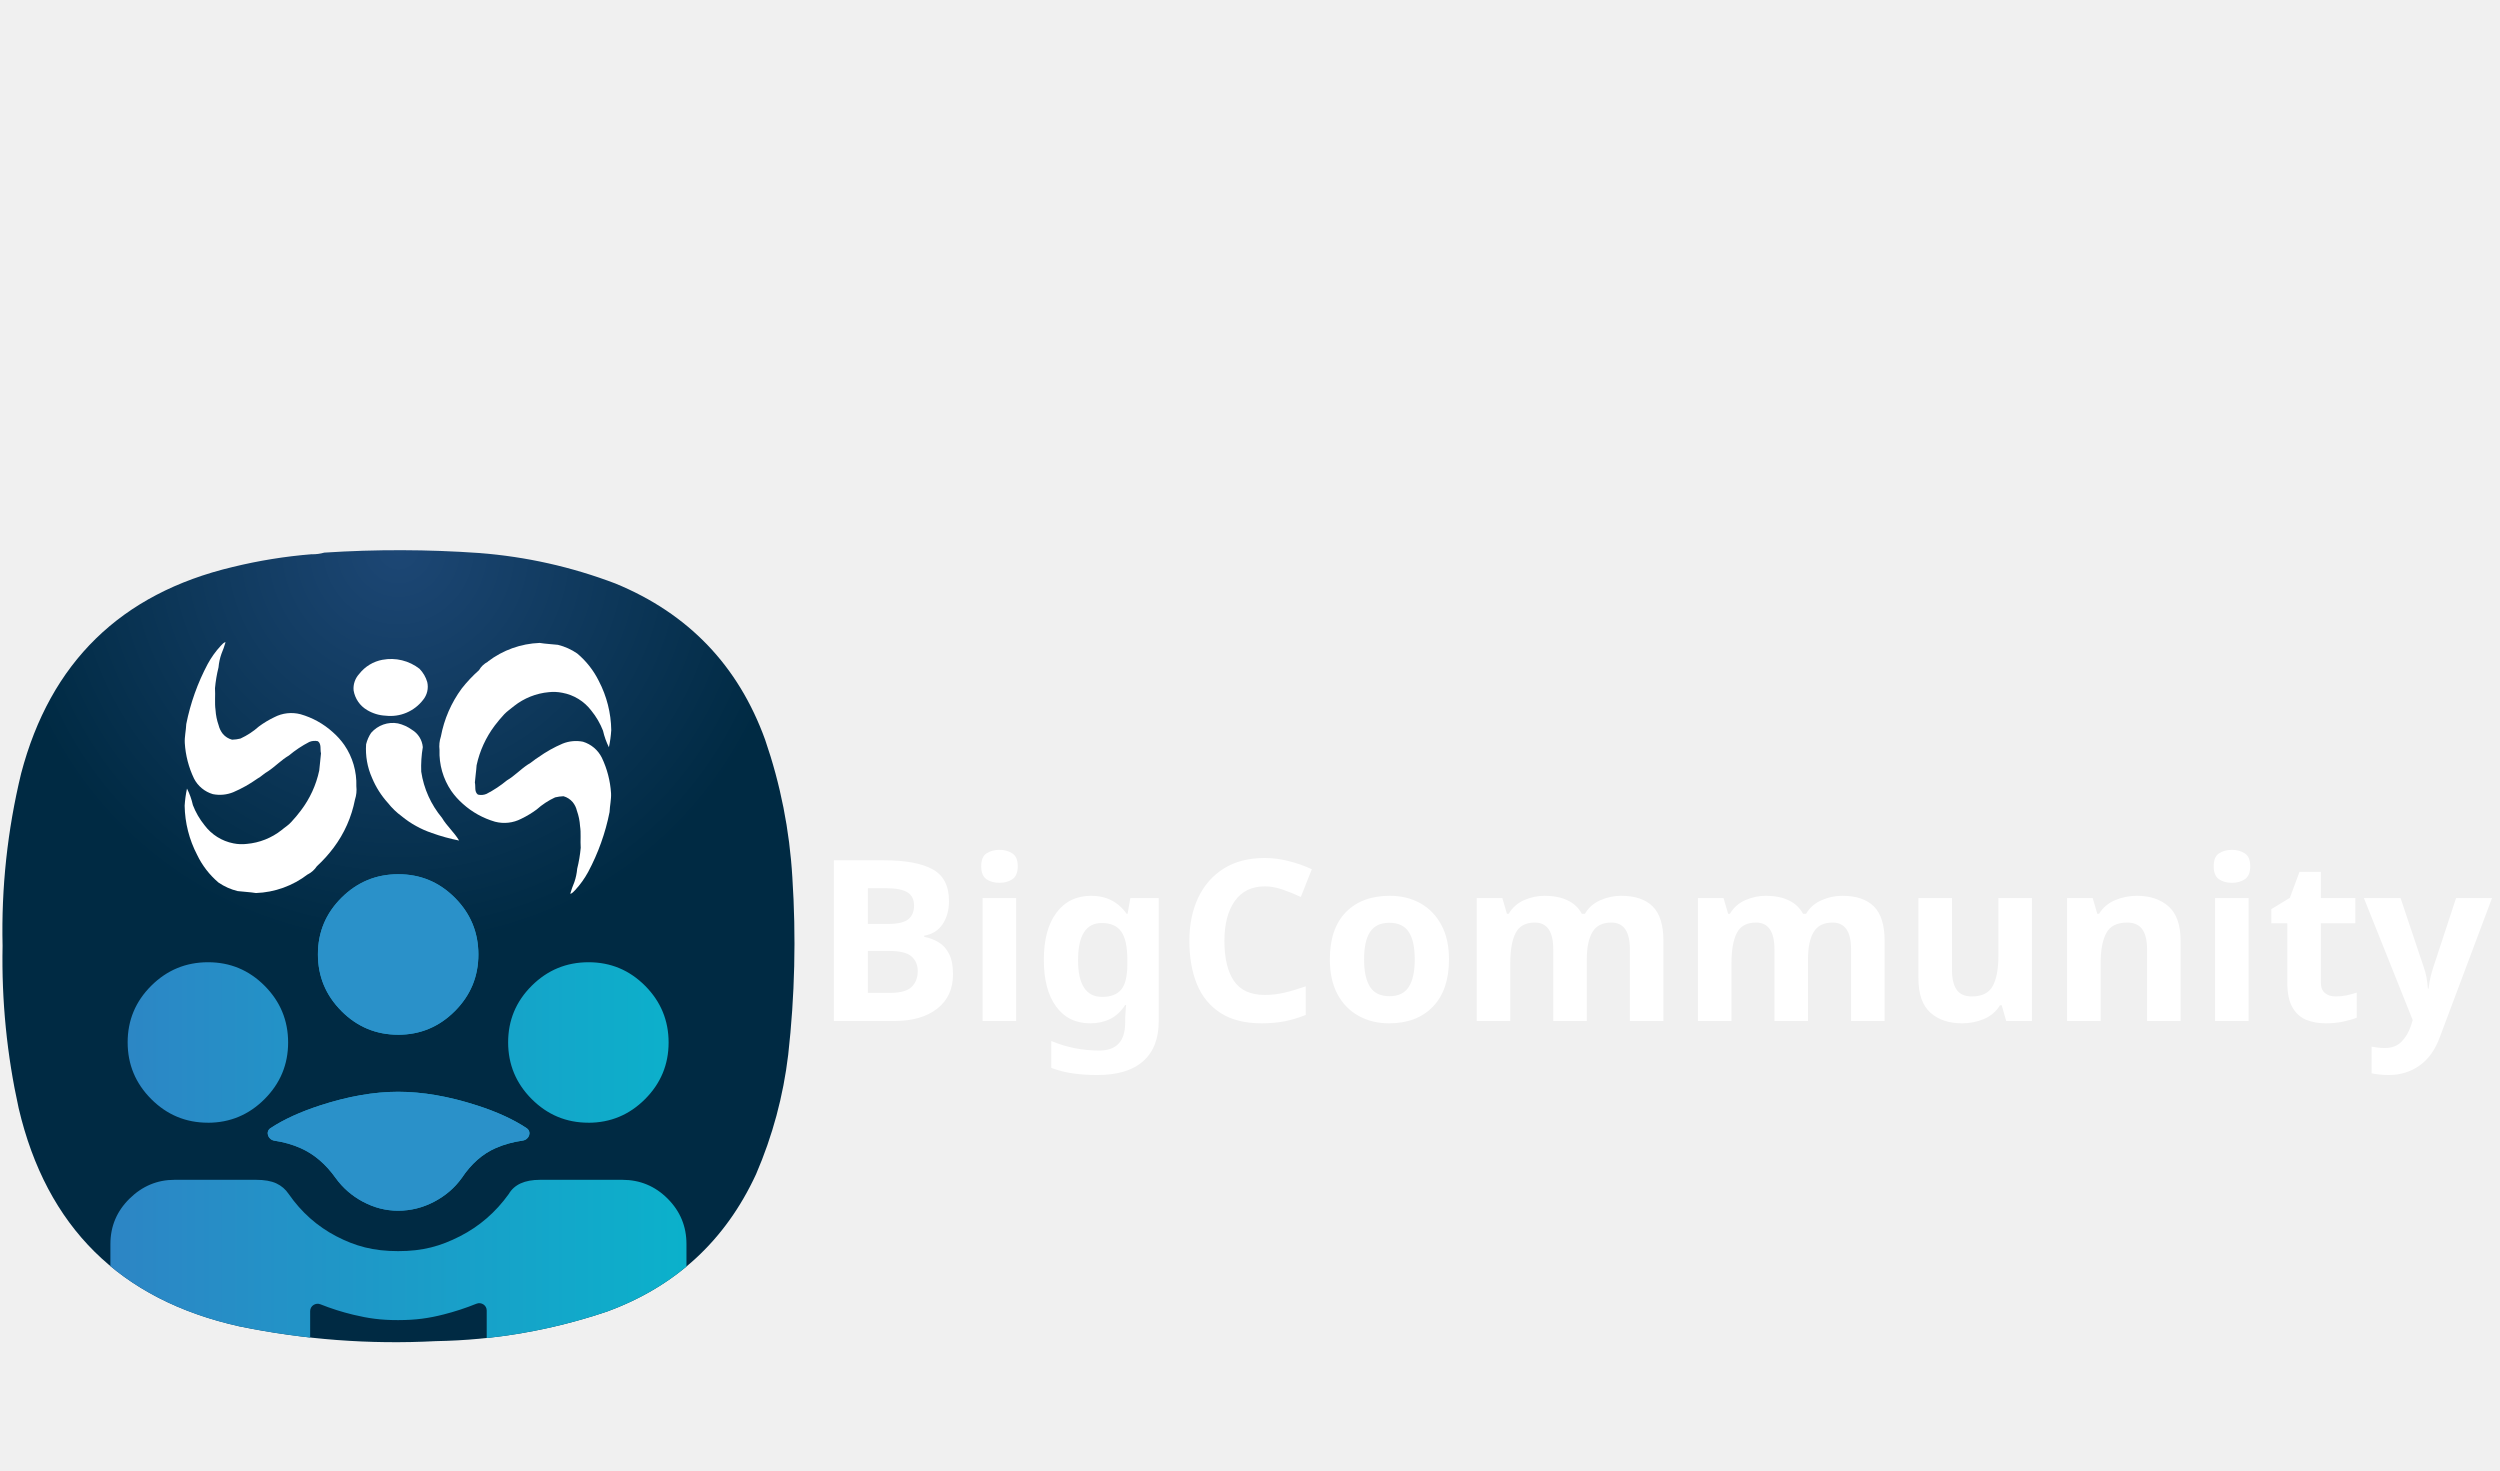
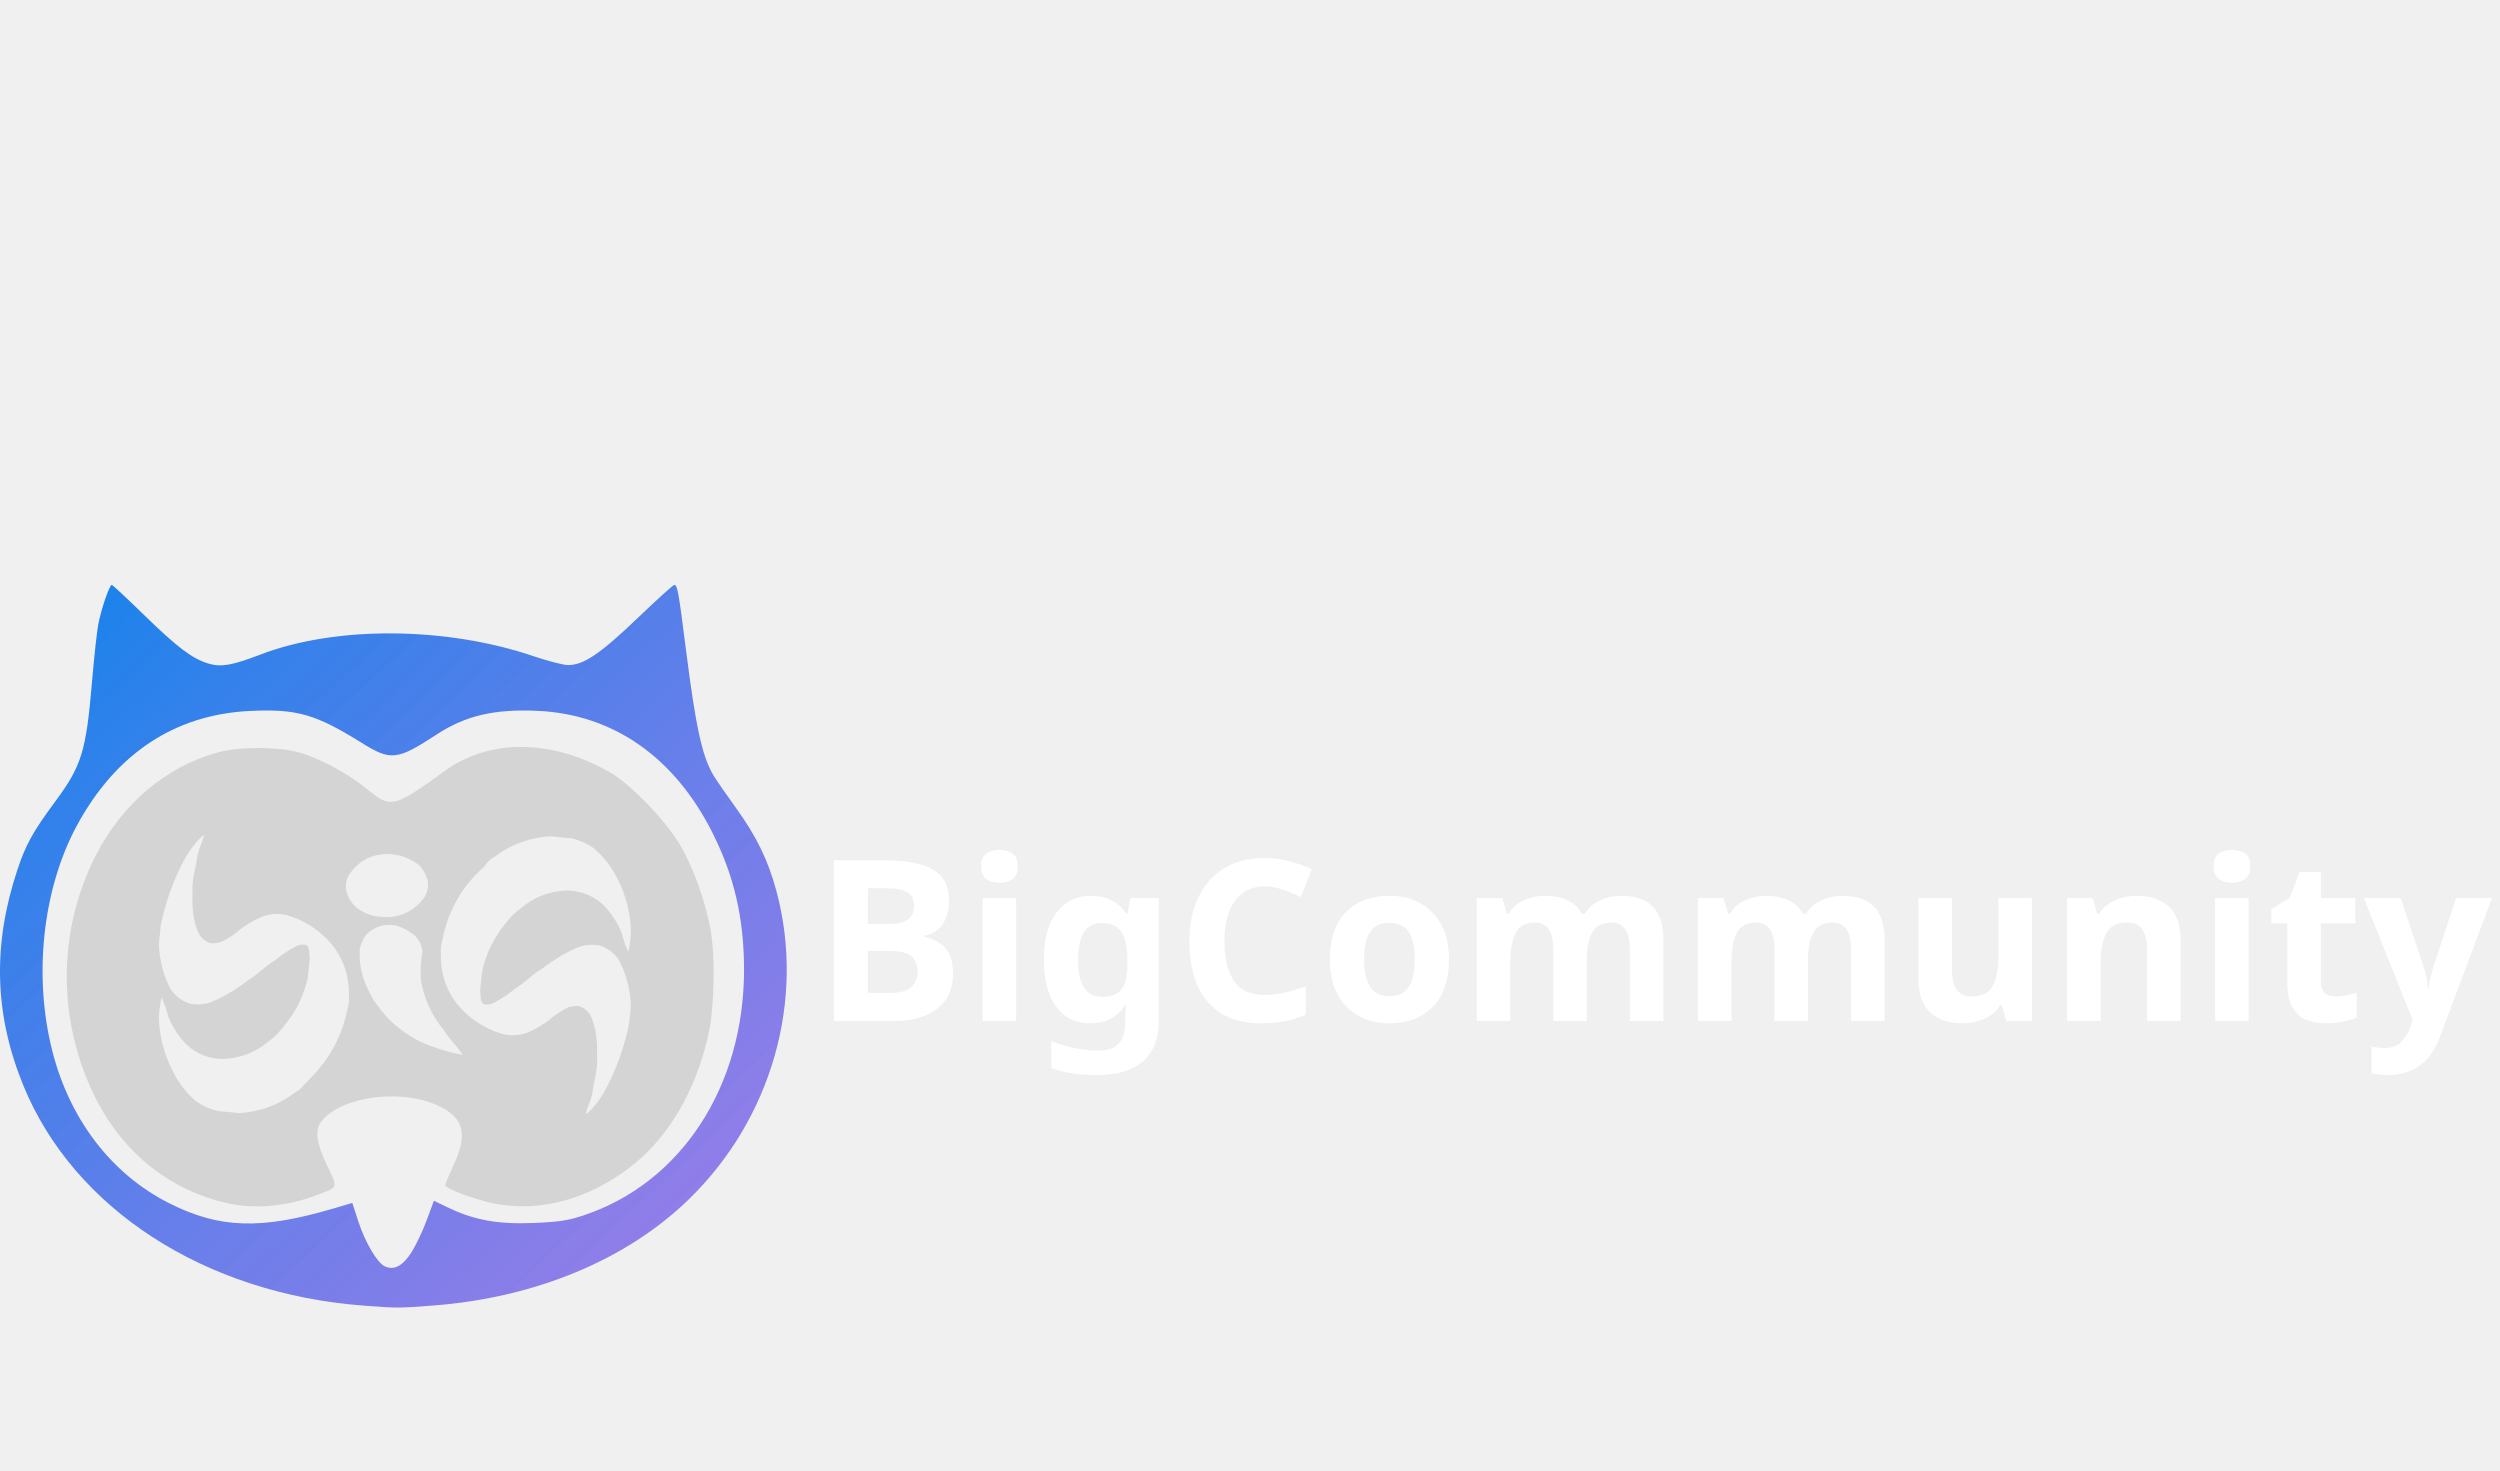
- <svg xmlns="http://www.w3.org/2000/svg" version="1.2" width="340" height="200" id="svg2" xml:space="preserve">
+ <svg xmlns="http://www.w3.org/2000/svg" xmlns:xlink="http://www.w3.org/1999/xlink" version="1.2" width="340" height="200" id="svg2" xml:space="preserve">
  <defs id="defs4">
    <radialGradient id="a-6" cx="0" cy="0" r="1" fx="0" fy="0" gradientTransform="matrix(-0.5226837,146.8013,-146.8013,-0.5226837,144.6632,-31.00048)" gradientUnits="userSpaceOnUse" spreadMethod="pad">
      <stop offset="0" style="stop-opacity:1;stop-color:#002a43" id="stop7-1" />
      <stop offset="1" style="stop-opacity:1;stop-color:#2c2d3d" id="stop8-8" />
    </radialGradient>
    <linearGradient id="b" x1="70.74" x2="304.39" y1="207.69" y2="456.44" gradientTransform="matrix(0.01252805,4.4605909e-5,4.4605909e-5,-0.01252805,8.880577,20.19845)" gradientUnits="userSpaceOnUse" spreadMethod="pad">
      <stop offset="0" style="stop-opacity:1;stop-color:#2d85c6" id="stop1" />
      <stop offset="1" style="stop-opacity:1;stop-color:#04bacc" id="stop2" />
    </linearGradient>
    <linearGradient id="c" x1="146.39" x2="380.04" y1="136.63" y2="385.38" gradientTransform="matrix(0.01252805,4.4605909e-5,-4.4605909e-5,0.01252805,8.693755,13.56222)" gradientUnits="userSpaceOnUse" spreadMethod="pad">
      <stop offset="0" style="stop-opacity:1;stop-color:#2d85c6" id="stop3" />
      <stop offset="1" style="stop-opacity:1;stop-color:#04bacc" id="stop4" />
    </linearGradient>
    <linearGradient id="d" x1="127.32" x2="360.97" y1="154.54" y2="403.29" gradientTransform="matrix(0.01252805,4.4605909e-5,-4.4605909e-5,0.01252805,8.693755,13.56222)" gradientUnits="userSpaceOnUse" spreadMethod="pad">
      <stop offset="0" style="stop-opacity:1;stop-color:#2d85c6" id="stop5" />
      <stop offset="1" style="stop-opacity:1;stop-color:#04bacc" id="stop6" />
    </linearGradient>
    <radialGradient id="a-6-7" cx="0" cy="0" r="1" fx="0" fy="0" gradientTransform="matrix(-0.5226837,146.8013,-146.8013,-0.5226837,144.6632,-31.00048)" gradientUnits="userSpaceOnUse" spreadMethod="pad">
      <stop offset="0" style="stop-opacity:1;stop-color:#002a43" id="stop7-1-5" />
      <stop offset="1" style="stop-opacity:1;stop-color:#2c2d3d" id="stop8-8-9" />
    </radialGradient>
    <radialGradient id="paint0_radial_313_57" cx="0" cy="0" r="1" gradientUnits="userSpaceOnUse" gradientTransform="matrix(0,11,-11,0,301,318)">
      <stop stop-color="#1D4775" id="stop8" />
      <stop offset="1" stop-color="#002A43" id="stop9" />
    </radialGradient>
    <linearGradient id="paint1_linear_313_57" x1="4" y1="16" x2="20" y2="16" gradientUnits="userSpaceOnUse" gradientTransform="translate(289,317)">
      <stop stop-color="#2D85C5" id="stop10" />
      <stop offset="1" stop-color="#0BB1CB" id="stop11" />
    </linearGradient>
    <radialGradient id="a-6-1" cx="0" cy="0" r="1" fx="0" fy="0" gradientTransform="matrix(-0.5226837,146.8013,-146.8013,-0.5226837,144.6632,-31.00048)" gradientUnits="userSpaceOnUse" spreadMethod="pad">
      <stop offset="0" style="stop-opacity:1;stop-color:#002a43" id="stop7-1-0" />
      <stop offset="1" style="stop-opacity:1;stop-color:#2c2d3d" id="stop8-8-6" />
    </radialGradient>
+     <linearGradient xlink:href="#linearGradient14" id="linearGradient29" gradientUnits="userSpaceOnUse" gradientTransform="matrix(1.30893,0,0,1.30893,-36.65005,-52.68836)" x1="30.606" y1="41" x2="46.336" y2="57.842" />
+     <linearGradient id="linearGradient14">
+       <stop style="stop-color:#1d82eb;stop-opacity:1" offset="0" id="stop13" />
+       <stop style="stop-color:#9167e7;stop-opacity:0.835" offset="1" id="stop14" />
+     </linearGradient>
  </defs>
-   <g id="g3" transform="matrix(4.896476,0,0,4.896476,-1419.652,-1482.255)">
-     <path fill-rule="evenodd" clip-rule="evenodd" d="m 298.596,318.114 c 0.12,0.001 0.234,-0.014 0.344,-0.046 1.436,-0.094 2.871,-0.09 4.307,0.011 1.302,0.101 2.562,0.384 3.78,0.847 2.026,0.834 3.412,2.28 4.158,4.339 0.427,1.24 0.679,2.514 0.756,3.824 0.107,1.645 0.069,3.286 -0.115,4.923 -0.137,1.151 -0.435,2.258 -0.893,3.32 -0.851,1.843 -2.229,3.113 -4.135,3.813 -1.545,0.522 -3.133,0.797 -4.765,0.824 -1.836,0.096 -3.653,-0.042 -5.453,-0.412 -3.312,-0.738 -5.354,-2.757 -6.128,-6.057 -0.328,-1.486 -0.477,-2.989 -0.447,-4.511 -0.037,-1.618 0.135,-3.214 0.515,-4.786 0.811,-3.086 2.77,-4.998 5.876,-5.736 0.724,-0.177 1.457,-0.295 2.199,-0.355 z" fill="url(#paint0_radial_313_57)" id="path1" style="fill:url(#paint0_radial_313_57)" />
-     <path fill-rule="evenodd" clip-rule="evenodd" d="m 298.548,339.87 c -0.658,-0.073 -1.314,-0.177 -1.968,-0.311 -1.43,-0.319 -2.623,-0.876 -3.58,-1.672 v -0.616 c 0,-0.491 0.177,-0.911 0.531,-1.26 0.354,-0.349 0.771,-0.523 1.252,-0.523 h 2.262 c 0.233,0 0.421,0.033 0.563,0.099 0.142,0.066 0.257,0.165 0.345,0.297 0.352,0.506 0.793,0.897 1.321,1.172 0.528,0.275 1.028,0.413 1.718,0.413 0.69,-1e-4 1.177,-0.138 1.717,-0.413 0.539,-0.275 0.991,-0.666 1.354,-1.172 0.077,-0.132 0.188,-0.231 0.332,-0.297 0.144,-0.066 0.325,-0.099 0.543,-0.099 h 2.279 c 0.491,0 0.911,0.174 1.26,0.523 0.349,0.349 0.523,0.769 0.523,1.26 v 0.627 c -0.633,0.526 -1.367,0.942 -2.202,1.249 -1.093,0.369 -2.209,0.615 -3.346,0.737 -10e-5,-0.003 -10e-5,-0.006 -10e-5,-0.009 v -0.757 c 0,-0.146 -0.151,-0.243 -0.286,-0.188 -0.296,0.12 -0.6,0.219 -0.911,0.298 -0.413,0.105 -0.765,0.156 -1.261,0.157 -0.49,9e-4 -0.832,-0.05 -1.246,-0.149 -0.313,-0.075 -0.618,-0.172 -0.914,-0.29 -0.135,-0.054 -0.286,0.043 -0.286,0.189 z m 2.444,-8.412 c -0.613,0 -1.137,-0.219 -1.574,-0.656 -0.437,-0.438 -0.655,-0.963 -0.655,-1.577 0,-0.613 0.219,-1.137 0.656,-1.572 0.438,-0.435 0.963,-0.652 1.577,-0.652 0.613,0 1.137,0.218 1.572,0.655 0.435,0.437 0.652,0.962 0.652,1.574 0,0.613 -0.218,1.137 -0.655,1.574 -0.437,0.437 -0.962,0.655 -1.574,0.655 z m -5.284,2.444 c -0.613,0 -1.138,-0.219 -1.574,-0.656 -0.437,-0.438 -0.655,-0.963 -0.655,-1.577 0,-0.613 0.219,-1.137 0.656,-1.572 0.438,-0.435 0.963,-0.652 1.577,-0.652 0.613,0 1.137,0.218 1.572,0.655 0.435,0.437 0.652,0.962 0.652,1.574 0,0.613 -0.219,1.137 -0.656,1.574 -0.437,0.437 -0.962,0.655 -1.574,0.655 z m 10.568,0 c -0.613,0 -1.137,-0.219 -1.574,-0.656 -0.437,-0.438 -0.655,-0.963 -0.655,-1.577 0,-0.613 0.219,-1.137 0.656,-1.572 0.438,-0.435 0.963,-0.652 1.577,-0.652 0.613,0 1.137,0.218 1.572,0.655 0.435,0.437 0.652,0.962 0.652,1.574 0,0.613 -0.218,1.137 -0.655,1.574 -0.437,0.437 -0.962,0.655 -1.574,0.655 z m -6.258,2.196 c 0.308,0.165 0.632,0.248 0.972,0.248 0.352,0 0.685,-0.083 1,-0.248 0.315,-0.165 0.571,-0.385 0.769,-0.66 0.264,-0.396 0.581,-0.674 0.949,-0.834 0.23,-0.1 0.479,-0.168 0.745,-0.206 0.179,-0.025 0.258,-0.244 0.107,-0.345 -0.361,-0.24 -0.819,-0.451 -1.374,-0.63 -0.782,-0.253 -1.514,-0.38 -2.195,-0.38 -0.67,0 -1.393,0.127 -2.17,0.38 -0.549,0.179 -1.006,0.388 -1.371,0.628 -0.152,0.1 -0.074,0.323 0.106,0.35 0.263,0.039 0.508,0.109 0.735,0.211 0.369,0.165 0.691,0.44 0.966,0.826 0.198,0.275 0.451,0.495 0.759,0.66 z" fill="url(#paint1_linear_313_57)" id="path2" style="fill:url(#paint1_linear_313_57)" />
-     <path d="m 300.017,336.098 c 0.308,0.165 0.632,0.248 0.972,0.248 0.352,0 0.685,-0.083 1,-0.248 0.315,-0.165 0.571,-0.385 0.769,-0.66 0.264,-0.396 0.581,-0.674 0.949,-0.834 0.23,-0.1 0.479,-0.168 0.745,-0.206 0.179,-0.025 0.258,-0.244 0.107,-0.345 -0.361,-0.24 -0.819,-0.451 -1.374,-0.63 -0.782,-0.253 -1.514,-0.38 -2.195,-0.38 -0.67,0 -1.393,0.127 -2.17,0.38 -0.549,0.179 -1.006,0.388 -1.371,0.628 -0.152,0.1 -0.074,0.323 0.106,0.35 0.263,0.039 0.508,0.109 0.735,0.211 0.369,0.165 0.691,0.44 0.966,0.826 0.198,0.275 0.451,0.495 0.759,0.66 z" fill="#2a91c9" id="path3" />
-     <path d="m 299.418,330.802 c 0.437,0.438 0.961,0.656 1.574,0.656 0.612,0 1.137,-0.218 1.574,-0.655 0.437,-0.437 0.655,-0.961 0.655,-1.574 0,-0.612 -0.217,-1.137 -0.652,-1.574 -0.435,-0.437 -0.959,-0.655 -1.572,-0.655 -0.614,0 -1.14,0.217 -1.577,0.652 -0.438,0.435 -0.656,0.959 -0.656,1.572 0,0.614 0.218,1.14 0.655,1.577 z" fill="#2a91c9" id="path4" />
-     <path d="m 303.483,321.094 c 0.415,-0.318 0.918,-0.499 1.44,-0.518 0.168,0.028 0.339,0.033 0.508,0.053 0.191,0.047 0.372,0.129 0.534,0.24 0.251,0.21 0.456,0.471 0.601,0.765 0.22,0.421 0.338,0.888 0.345,1.363 -0.01,0.16 -0.031,0.32 -0.065,0.477 -0.073,-0.146 -0.128,-0.301 -0.164,-0.46 -0.079,-0.202 -0.188,-0.39 -0.325,-0.558 -0.198,-0.261 -0.487,-0.438 -0.809,-0.496 -0.123,-0.024 -0.249,-0.03 -0.373,-0.016 -0.35,0.032 -0.684,0.165 -0.961,0.383 -0.092,0.077 -0.197,0.148 -0.275,0.23 -0.094,0.101 -0.182,0.207 -0.266,0.317 -0.244,0.326 -0.416,0.701 -0.502,1.1 -0.01,0.162 -0.036,0.315 -0.048,0.478 0.027,0.115 -0.021,0.257 0.085,0.337 0.08,0.019 0.163,0.012 0.238,-0.02 0.202,-0.104 0.392,-0.23 0.567,-0.375 0.21,-0.123 0.373,-0.301 0.577,-0.437 0.112,-0.06 0.188,-0.141 0.302,-0.209 0.208,-0.148 0.431,-0.274 0.666,-0.374 0.18,-0.073 0.377,-0.092 0.568,-0.054 0.112,0.035 0.216,0.091 0.306,0.167 0.09,0.076 0.163,0.169 0.216,0.274 0.148,0.309 0.235,0.644 0.257,0.986 0.01,0.174 -0.033,0.339 -0.041,0.528 -0.115,0.579 -0.315,1.139 -0.593,1.66 -0.099,0.183 -0.22,0.352 -0.361,0.505 -0.046,0.041 -0.08,0.097 -0.138,0.103 0.032,-0.111 0.07,-0.219 0.115,-0.325 0.041,-0.12 0.067,-0.245 0.078,-0.371 0.048,-0.191 0.08,-0.384 0.098,-0.58 -0.015,-0.199 0.013,-0.406 -0.019,-0.606 -0.009,-0.145 -0.038,-0.287 -0.087,-0.423 -0.02,-0.088 -0.06,-0.17 -0.117,-0.24 -0.067,-0.079 -0.156,-0.136 -0.255,-0.164 -0.078,0.003 -0.156,0.013 -0.233,0.032 -0.186,0.086 -0.359,0.199 -0.512,0.336 -0.135,0.1 -0.278,0.186 -0.43,0.259 -0.224,0.116 -0.483,0.145 -0.727,0.081 -0.331,-0.096 -0.636,-0.265 -0.892,-0.495 -0.122,-0.107 -0.231,-0.228 -0.324,-0.361 -0.227,-0.335 -0.341,-0.734 -0.326,-1.139 -0.015,-0.125 -0.002,-0.252 0.038,-0.371 0.09,-0.483 0.288,-0.939 0.58,-1.335 0.144,-0.183 0.304,-0.353 0.478,-0.507 0.057,-0.1 0.142,-0.181 0.244,-0.233 z" fill="#ffffff" id="path5" />
-     <path d="m 298.482,327.003 c -0.414,0.319 -0.917,0.501 -1.439,0.52 -0.168,-0.028 -0.339,-0.033 -0.508,-0.054 -0.191,-0.046 -0.372,-0.127 -0.534,-0.238 -0.25,-0.213 -0.453,-0.476 -0.594,-0.772 -0.219,-0.421 -0.337,-0.887 -0.345,-1.361 0.01,-0.16 0.031,-0.32 0.065,-0.477 0.074,0.146 0.129,0.301 0.164,0.46 0.078,0.202 0.187,0.39 0.323,0.558 0.196,0.262 0.482,0.442 0.803,0.504 0.123,0.025 0.249,0.03 0.373,0.015 0.35,-0.031 0.684,-0.163 0.961,-0.381 0.093,-0.079 0.196,-0.139 0.275,-0.23 0.094,-0.101 0.183,-0.207 0.265,-0.317 0.249,-0.328 0.423,-0.706 0.509,-1.109 0.013,-0.17 0.038,-0.316 0.049,-0.478 -0.029,-0.115 0.019,-0.257 -0.086,-0.337 -0.08,-0.018 -0.163,-0.011 -0.238,0.02 -0.202,0.104 -0.392,0.231 -0.567,0.377 -0.208,0.122 -0.373,0.299 -0.577,0.436 -0.112,0.06 -0.189,0.149 -0.302,0.209 -0.208,0.148 -0.431,0.273 -0.666,0.374 -0.18,0.073 -0.377,0.092 -0.568,0.054 -0.112,-0.033 -0.216,-0.088 -0.306,-0.163 -0.09,-0.074 -0.164,-0.166 -0.217,-0.27 -0.148,-0.309 -0.235,-0.644 -0.256,-0.986 -0.01,-0.174 0.033,-0.339 0.041,-0.528 0.116,-0.581 0.316,-1.142 0.594,-1.665 0.099,-0.183 0.22,-0.352 0.361,-0.505 0.046,-0.041 0.077,-0.097 0.136,-0.103 -0.032,0.111 -0.07,0.219 -0.115,0.325 -0.042,0.12 -0.069,0.246 -0.08,0.373 -0.048,0.191 -0.08,0.384 -0.098,0.58 0.013,0.199 -0.013,0.406 0.015,0.608 0.009,0.144 0.038,0.285 0.086,0.421 0.021,0.088 0.062,0.17 0.118,0.241 0.067,0.078 0.156,0.134 0.256,0.16 0.079,-0.002 0.157,-0.013 0.233,-0.032 0.186,-0.086 0.359,-0.199 0.512,-0.336 0.134,-0.099 0.277,-0.185 0.428,-0.257 0.224,-0.117 0.484,-0.146 0.729,-0.082 0.331,0.095 0.636,0.264 0.892,0.495 0.122,0.106 0.231,0.227 0.324,0.36 0.23,0.336 0.346,0.737 0.333,1.144 0.014,0.125 10e-4,0.252 -0.038,0.371 -0.094,0.485 -0.297,0.943 -0.594,1.338 -0.139,0.185 -0.294,0.357 -0.464,0.513 -0.063,0.096 -0.15,0.174 -0.252,0.227 z" fill="#ffffff" id="path6" />
-     <path d="m 300.56,321.044 c 0.179,-0.034 0.363,-0.029 0.54,0.015 0.177,0.043 0.343,0.124 0.486,0.236 0.1,0.103 0.174,0.229 0.214,0.367 0.02,0.086 0.02,0.176 0,0.262 -0.02,0.086 -0.06,0.167 -0.116,0.235 -0.121,0.157 -0.28,0.279 -0.462,0.356 -0.182,0.077 -0.381,0.105 -0.577,0.082 -0.183,-0.008 -0.361,-0.063 -0.518,-0.158 -0.098,-0.058 -0.182,-0.136 -0.246,-0.23 -0.064,-0.094 -0.107,-0.2 -0.126,-0.312 -0.008,-0.084 10e-4,-0.168 0.029,-0.248 0.027,-0.08 0.071,-0.152 0.128,-0.214 0.161,-0.206 0.392,-0.345 0.649,-0.392 z" fill="#ffffff" id="path7" />
-     <path d="m 300.243,323.072 c 0.091,-0.104 0.207,-0.183 0.337,-0.229 0.13,-0.046 0.27,-0.057 0.406,-0.032 0.139,0.032 0.27,0.092 0.386,0.175 0.086,0.051 0.158,0.121 0.211,0.205 0.053,0.084 0.085,0.18 0.094,0.279 -0.038,0.225 -0.053,0.454 -0.044,0.682 0.071,0.473 0.271,0.916 0.577,1.283 0.134,0.228 0.341,0.402 0.475,0.63 -0.257,-0.051 -0.511,-0.121 -0.758,-0.21 -0.304,-0.103 -0.586,-0.259 -0.834,-0.463 -0.145,-0.106 -0.274,-0.231 -0.386,-0.372 -0.185,-0.205 -0.334,-0.44 -0.44,-0.695 -0.131,-0.293 -0.187,-0.614 -0.165,-0.934 0.028,-0.114 0.075,-0.222 0.14,-0.319 z" fill="#ffffff" id="path8" />
+   <g id="g1" transform="matrix(4.458334,0,0,4.458334,-1.9049574e-5,75.18611)">
+     <path id="path2-7-6-6-6" style="opacity:1;fill:#d4d4d4;fill-opacity:1;stroke-width:0.007" d="M 15.947,5.921 C 15.078,5.912 14.26,6.154 13.579,6.645 11.985,7.794 11.937,7.804 11.187,7.2 10.565,6.698 9.735,6.256 9.093,6.082 c -0.636,-0.172 -1.787,-0.172 -2.426,0 -1.585,0.426 -2.93,1.556 -3.743,3.144 -1.194,2.333 -1.182,5.134 0.033,7.488 0.84,1.626 2.259,2.742 3.968,3.124 0.857,0.191 1.828,0.103 2.756,-0.251 0.645,-0.246 0.632,-0.203 0.299,-0.892 -0.329,-0.681 -0.383,-1.104 -0.169,-1.363 0.645,-0.78 2.505,-1.002 3.63,-0.432 0.714,0.362 0.824,0.851 0.396,1.777 -0.142,0.306 -0.258,0.582 -0.258,0.611 v 0.003 0.003 0.003 c 0.053,0.114 0.906,0.432 1.485,0.55 1.369,0.277 2.844,-0.11 4.129,-1.084 1.173,-0.889 2.022,-2.315 2.416,-4.062 0.183,-0.812 0.215,-2.378 0.066,-3.206 C 21.523,10.641 21.14,9.574 20.743,8.905 20.3,8.16 19.241,7.062 18.613,6.699 17.735,6.191 16.815,5.931 15.947,5.922 Z M 6.212,8.624 h 0.002 0.002 c 0.001,8.21e-5 0.006,-4.97e-5 0.007,0 -0.039,0.135 -0.084,0.265 -0.138,0.394 -0.051,0.146 -0.084,0.301 -0.097,0.455 -0.058,0.232 -0.099,0.465 -0.12,0.703 0.016,0.242 -0.016,0.494 0.018,0.739 0.011,0.175 0.047,0.346 0.105,0.511 0.026,0.107 0.077,0.208 0.146,0.294 0.082,0.095 0.188,0.162 0.309,0.194 0.095,-0.002 0.191,-0.015 0.284,-0.038 0.227,-0.104 0.436,-0.242 0.621,-0.409 0.163,-0.12 0.336,-0.224 0.519,-0.312 0.273,-0.142 0.589,-0.177 0.887,-0.1 0.402,0.116 0.773,0.321 1.084,0.601 0.148,0.129 0.28,0.276 0.394,0.437 0.279,0.409 0.422,0.896 0.406,1.391 0.018,0.152 0.003,0.305 -0.046,0.45 -0.114,0.59 -0.363,1.146 -0.723,1.626 -0.168,0.225 -0.356,0.434 -0.562,0.624 -0.077,0.117 -0.183,0.212 -0.307,0.276 -0.503,0.388 -1.114,0.608 -1.749,0.631 -0.204,-0.034 -0.414,-0.04 -0.619,-0.066 C 6.403,16.969 6.183,16.871 5.986,16.735 5.682,16.477 5.437,16.157 5.265,15.797 5,15.285 4.856,14.72 4.846,14.143 c 0.012,-0.195 0.039,-0.389 0.079,-0.58 0.09,0.177 0.157,0.366 0.199,0.56 0.095,0.245 0.226,0.473 0.391,0.677 0.238,0.319 0.586,0.536 0.977,0.611 0.149,0.03 0.304,0.036 0.455,0.018 0.426,-0.038 0.83,-0.198 1.166,-0.463 0.113,-0.096 0.239,-0.169 0.335,-0.279 0.114,-0.123 0.222,-0.252 0.322,-0.386 0.303,-0.398 0.514,-0.858 0.619,-1.347 0.016,-0.207 0.047,-0.384 0.061,-0.58 -0.035,-0.14 0.023,-0.315 -0.105,-0.412 -0.097,-0.022 -0.2,-0.012 -0.291,0.026 -0.246,0.127 -0.476,0.28 -0.688,0.458 -0.253,0.148 -0.453,0.363 -0.7,0.529 -0.136,0.073 -0.23,0.182 -0.368,0.256 -0.253,0.18 -0.525,0.333 -0.81,0.455 -0.219,0.089 -0.459,0.112 -0.69,0.066 C 5.661,13.712 5.536,13.643 5.426,13.553 5.317,13.462 5.225,13.352 5.16,13.225 4.981,12.849 4.877,12.442 4.851,12.026 4.839,11.815 4.891,11.614 4.9,11.385 5.041,10.678 5.283,9.998 5.621,9.362 5.741,9.14 5.889,8.934 6.06,8.749 6.113,8.703 6.147,8.637 6.211,8.624 Z m 10.62,0.023 c 0.204,0.034 0.413,0.04 0.619,0.064 0.232,0.057 0.452,0.156 0.649,0.291 0.306,0.255 0.553,0.573 0.729,0.931 0.268,0.512 0.412,1.079 0.419,1.657 -0.012,0.195 -0.039,0.389 -0.079,0.58 -0.088,-0.178 -0.156,-0.366 -0.199,-0.56 -0.095,-0.245 -0.227,-0.473 -0.394,-0.677 -0.241,-0.317 -0.593,-0.532 -0.984,-0.603 -0.149,-0.03 -0.301,-0.037 -0.452,-0.02 -0.426,0.039 -0.832,0.201 -1.168,0.465 -0.112,0.094 -0.241,0.179 -0.335,0.279 -0.114,0.123 -0.221,0.252 -0.322,0.386 -0.297,0.397 -0.506,0.853 -0.611,1.337 -0.012,0.197 -0.044,0.382 -0.059,0.58 0.033,0.14 -0.023,0.312 0.105,0.409 0.097,0.023 0.198,0.013 0.289,-0.026 0.245,-0.127 0.475,-0.279 0.688,-0.455 0.256,-0.15 0.453,-0.366 0.7,-0.532 0.136,-0.073 0.228,-0.17 0.368,-0.253 0.253,-0.18 0.525,-0.333 0.81,-0.455 0.219,-0.089 0.459,-0.112 0.69,-0.066 0.137,0.042 0.264,0.11 0.373,0.202 0.109,0.092 0.197,0.207 0.261,0.335 0.18,0.376 0.286,0.781 0.312,1.196 0.013,0.212 -0.039,0.413 -0.049,0.642 -0.14,0.704 -0.383,1.386 -0.721,2.02 -0.12,0.222 -0.269,0.428 -0.44,0.614 -0.056,0.049 -0.096,0.116 -0.166,0.123 0.039,-0.135 0.083,-0.265 0.138,-0.394 0.05,-0.146 0.084,-0.299 0.097,-0.453 0.058,-0.232 0.096,-0.468 0.118,-0.706 -0.018,-0.242 0.016,-0.493 -0.023,-0.736 -0.01,-0.176 -0.045,-0.348 -0.105,-0.514 -0.025,-0.107 -0.075,-0.206 -0.143,-0.291 -0.081,-0.096 -0.189,-0.165 -0.309,-0.199 -0.095,0.003 -0.191,0.016 -0.284,0.038 -0.227,0.104 -0.436,0.242 -0.621,0.409 -0.163,0.121 -0.338,0.227 -0.522,0.314 -0.272,0.141 -0.588,0.175 -0.885,0.097 -0.402,-0.117 -0.772,-0.321 -1.084,-0.601 -0.148,-0.13 -0.281,-0.278 -0.394,-0.44 -0.276,-0.407 -0.416,-0.891 -0.396,-1.383 -0.019,-0.152 -0.003,-0.308 0.046,-0.453 0.109,-0.587 0.351,-1.14 0.706,-1.621 0.175,-0.223 0.368,-0.431 0.58,-0.619 0.069,-0.122 0.172,-0.218 0.297,-0.281 0.504,-0.387 1.117,-0.609 1.751,-0.631 z m -4.972,0.542 c 0.11,0.003 0.22,0.02 0.327,0.046 0.215,0.052 0.416,0.15 0.591,0.286 0.122,0.125 0.212,0.277 0.261,0.445 0.025,0.105 0.025,0.215 0,0.32 -0.025,0.105 -0.072,0.203 -0.141,0.286 -0.147,0.19 -0.341,0.339 -0.562,0.432 -0.221,0.093 -0.462,0.128 -0.7,0.1 -0.223,-0.01 -0.441,-0.076 -0.631,-0.192 -0.119,-0.07 -0.221,-0.165 -0.299,-0.279 -0.078,-0.114 -0.131,-0.242 -0.153,-0.378 -0.01,-0.102 0.003,-0.205 0.036,-0.302 0.033,-0.097 0.086,-0.186 0.156,-0.261 0.196,-0.25 0.475,-0.418 0.787,-0.476 0.109,-0.02 0.22,-0.031 0.33,-0.028 z m 0.064,2.16 c 0.042,0.002 0.084,0.008 0.125,0.015 0.169,0.039 0.327,0.111 0.468,0.212 0.104,0.062 0.194,0.148 0.258,0.251 0.064,0.102 0.102,0.22 0.112,0.34 -0.046,0.274 -0.065,0.551 -0.054,0.828 0.086,0.574 0.331,1.114 0.703,1.559 0.163,0.277 0.412,0.488 0.575,0.764 -0.313,-0.062 -0.62,-0.148 -0.92,-0.256 -0.369,-0.125 -0.711,-0.315 -1.012,-0.562 -0.176,-0.129 -0.335,-0.279 -0.47,-0.45 -0.225,-0.249 -0.405,-0.537 -0.534,-0.846 -0.159,-0.356 -0.227,-0.746 -0.199,-1.135 0.034,-0.138 0.09,-0.27 0.169,-0.389 0.11,-0.127 0.253,-0.223 0.412,-0.279 0.079,-0.028 0.16,-0.045 0.243,-0.051 0.042,-0.003 0.083,-0.005 0.125,-0.003 z" />
+     <path style="fill:url(#linearGradient29);fill-opacity:1;stroke-width:0.007" d="M 11.076,22.962 C 6.239,22.593 2.247,20.006 0.711,16.246 -0.173,14.081 -0.232,11.965 0.53,9.672 0.787,8.896 1.001,8.512 1.689,7.58 2.492,6.495 2.628,6.052 2.806,3.943 2.867,3.222 2.952,2.437 2.995,2.198 3.078,1.742 3.338,0.978 3.41,0.978 c 0.023,0 0.459,0.406 0.969,0.903 C 5.409,2.884 5.864,3.229 6.352,3.376 6.741,3.493 7.071,3.437 7.935,3.106 10.245,2.221 13.606,2.243 16.299,3.16 c 0.425,0.145 0.888,0.263 1.03,0.264 0.47,0.001 0.98,-0.342 2.104,-1.418 0.591,-0.565 1.101,-1.028 1.134,-1.028 0.098,0 0.129,0.174 0.359,1.985 0.3,2.364 0.493,3.245 0.838,3.824 0.084,0.142 0.394,0.59 0.688,0.997 0.627,0.867 0.983,1.602 1.235,2.542 0.885,3.308 -0.144,6.93 -2.668,9.389 -1.9,1.85 -4.687,3.009 -7.809,3.246 -1.068,0.081 -1.083,0.081 -2.135,9.52e-4 z m 1.49,-1.648 c 0.132,-0.212 0.337,-0.648 0.455,-0.968 l 0.215,-0.582 0.426,0.205 c 0.801,0.386 1.517,0.516 2.598,0.474 0.776,-0.03 1.071,-0.075 1.547,-0.234 2.975,-0.994 4.891,-3.931 4.89,-7.495 C 22.695,11.15 22.4,9.868 21.736,8.544 20.577,6.233 18.709,4.928 16.403,4.82 15.088,4.759 14.206,4.964 13.33,5.535 12.105,6.335 11.927,6.354 11.016,5.786 9.622,4.918 9.05,4.755 7.627,4.823 5.329,4.932 3.525,6.129 2.339,8.331 1.299,10.261 1.013,12.915 1.598,15.206 c 0.533,2.089 1.81,3.75 3.561,4.633 1.535,0.774 2.795,0.815 5,0.165 l 0.588,-0.173 0.174,0.536 c 0.211,0.653 0.574,1.276 0.81,1.394 0.284,0.141 0.561,-0.006 0.835,-0.445 z" id="path3-3-5-0-3" />
  </g>
  <rect style="fill:none;stroke-width:0.753" id="rect289" width="340" height="200" x="2.1664619e-07" y="2.2922136e-07" rx="1.133" />
  <text xml:space="preserve" style="font-weight:bold;font-size:30.632px;font-family:'Ubuntu Mono';-inkscape-font-specification:'Ubuntu Mono Bold';fill:#ffffff;fill-opacity:1;stroke:none;stroke-width:6.874;stroke-linecap:round;stroke-linejoin:round" x="110.658" y="138.86" id="text638">
    <tspan id="tspan636" style="font-style:normal;font-variant:normal;font-weight:600;font-stretch:normal;font-family:'Lexend Deca';-inkscape-font-specification:'Lexend Deca Semi-Bold';fill:#ffffff;fill-opacity:1;stroke:none;stroke-width:6.874" x="110.658" y="138.86">BigCommunity</tspan>
  </text>
</svg>
